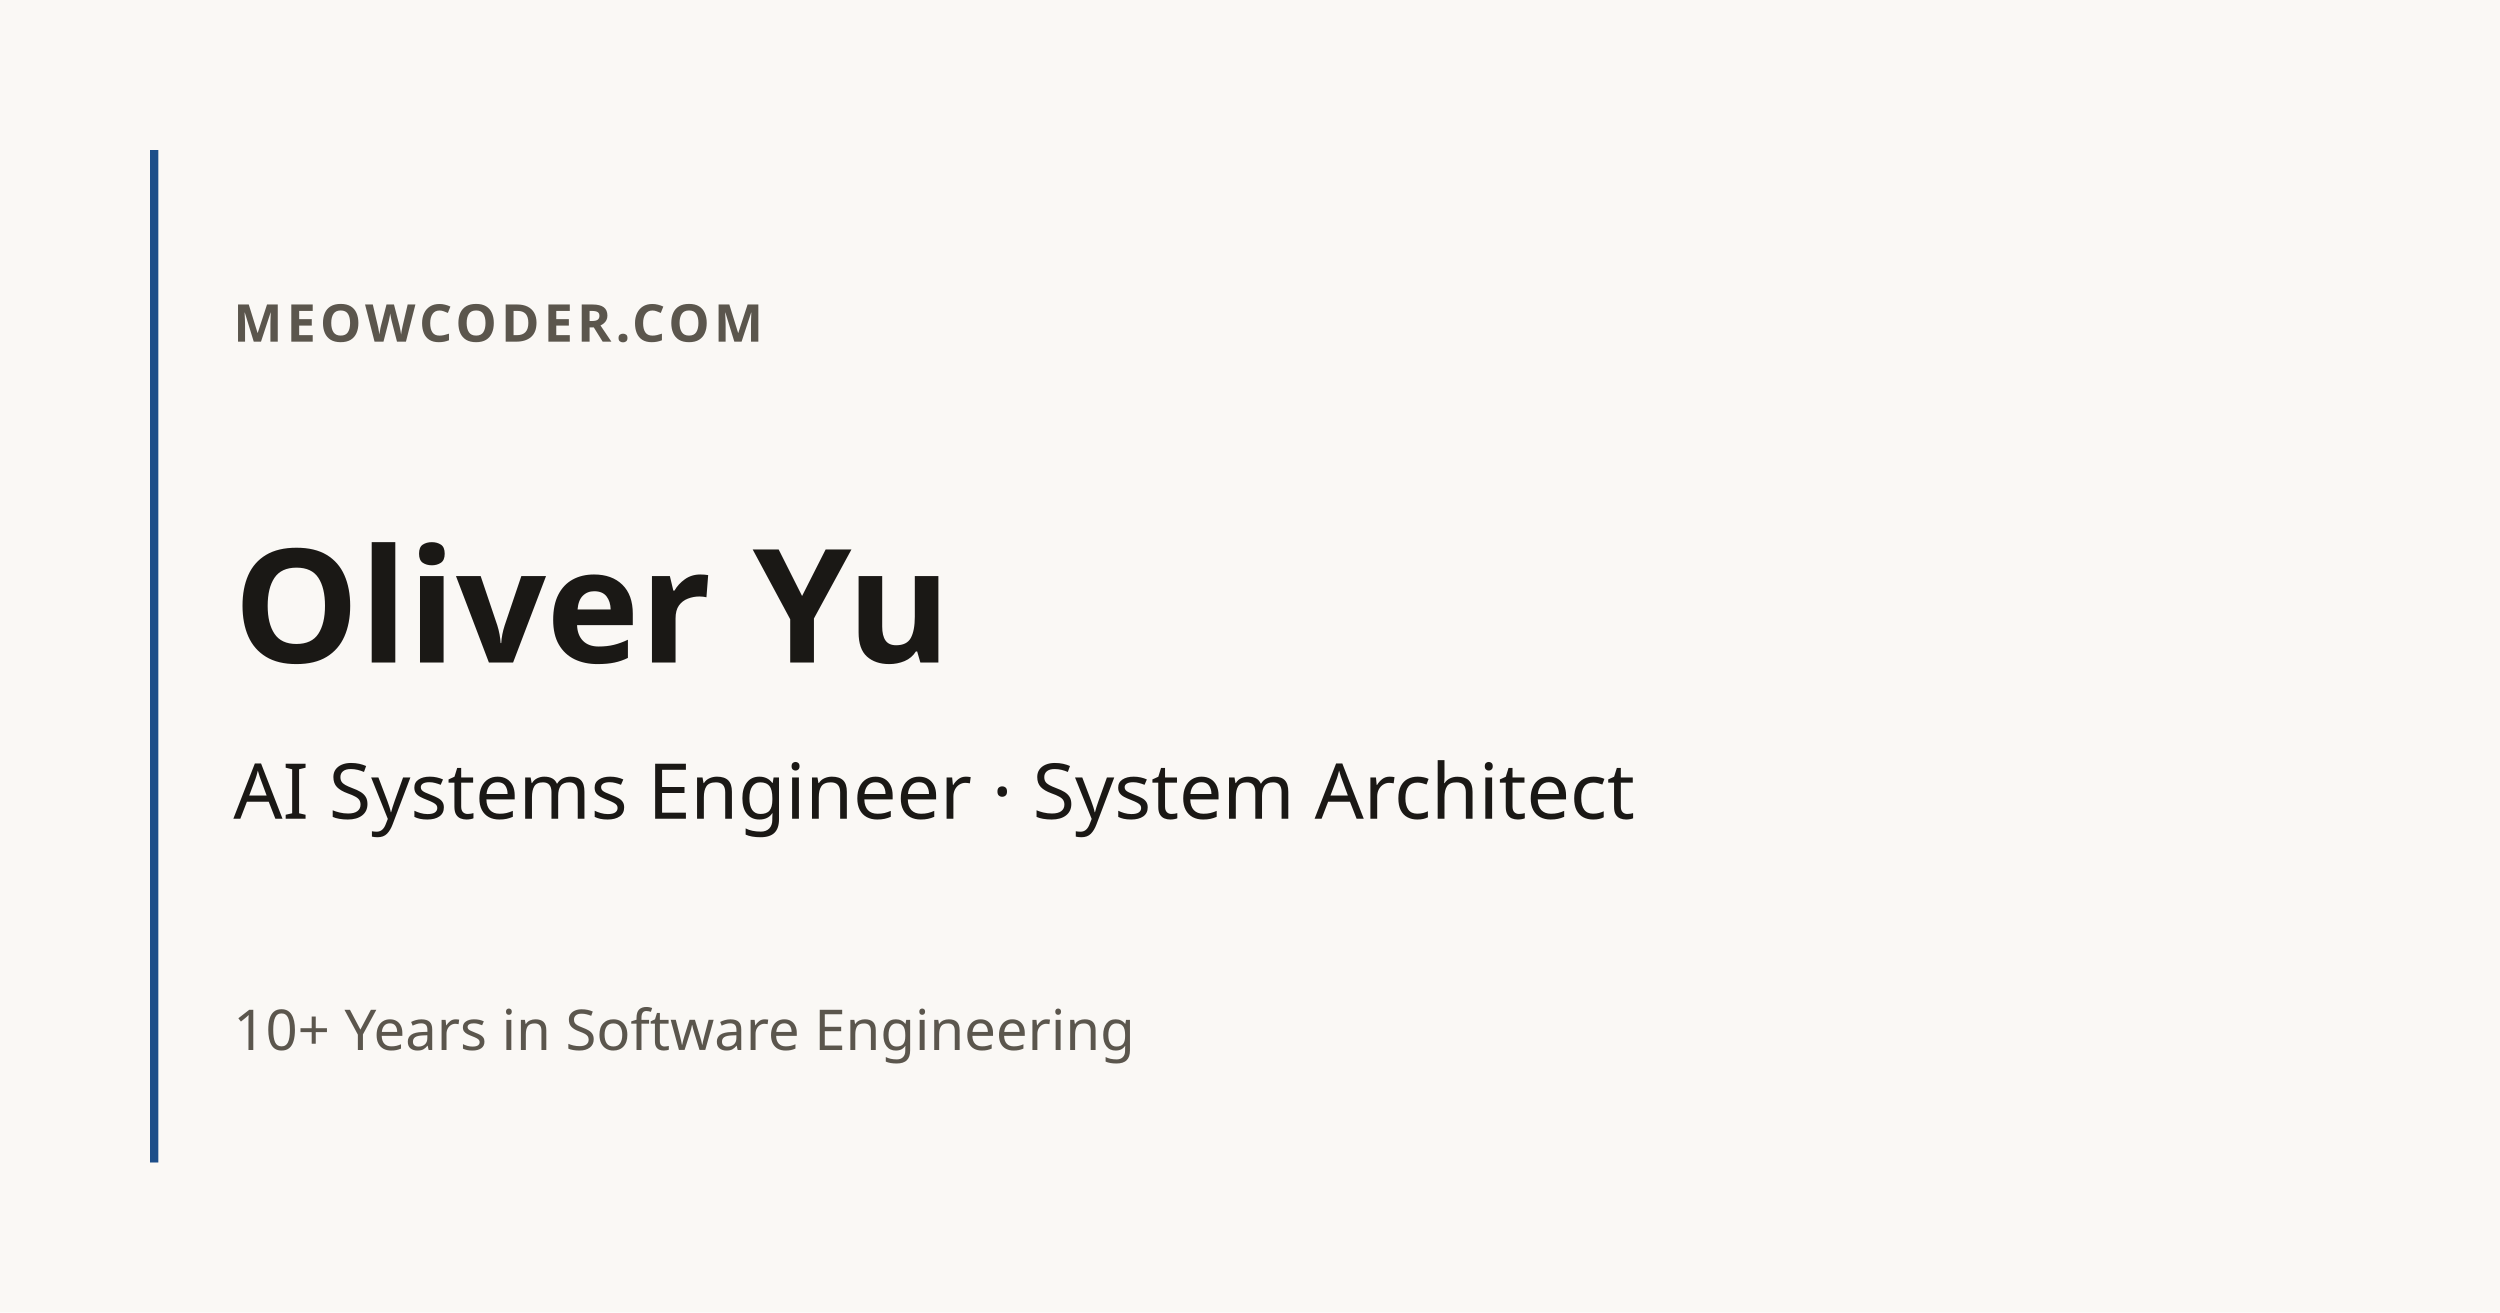
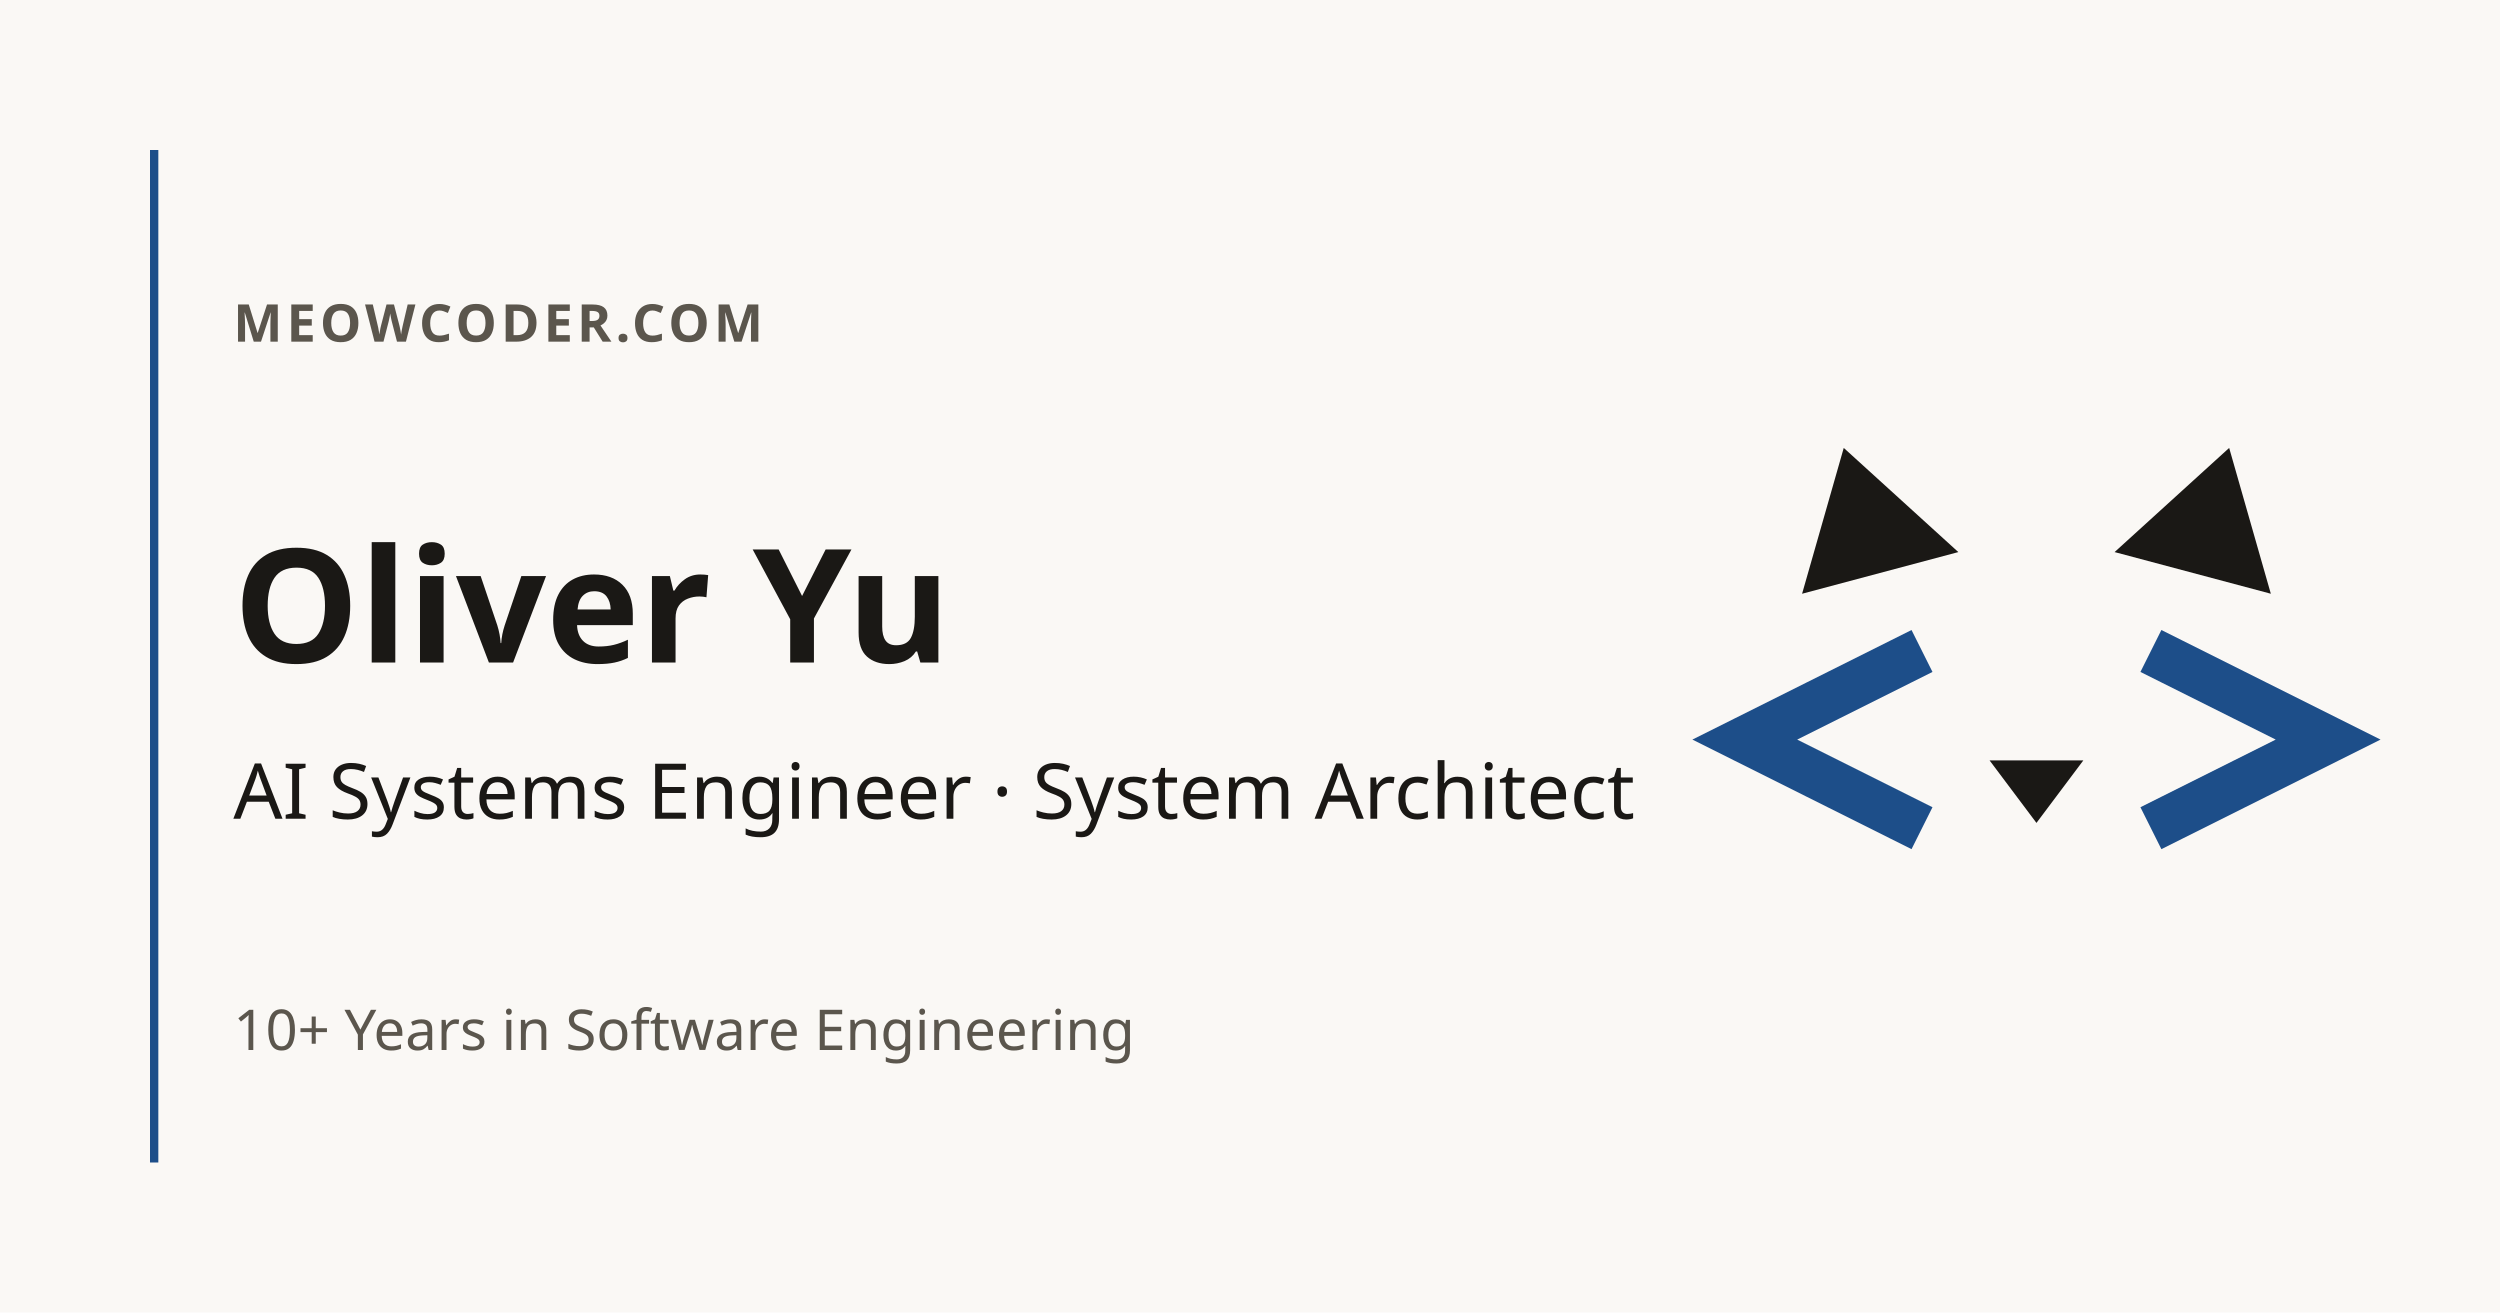
<svg xmlns="http://www.w3.org/2000/svg" width="1200" height="630" viewBox="0 0 1200 630">
  <rect width="1200" height="630" fill="#faf8f5" />
  <rect x="72" y="72" width="4" height="486" fill="#1d4e89" />
  <text x="112" y="164" fill="#5b564d" font-family="system-ui, sans-serif" font-size="25" font-weight="600" letter-spacing="2">MEOWCODER.COM</text>
  <text x="112" y="318" fill="#1a1815" font-family="system-ui, sans-serif" font-size="76" font-weight="700">Oliver Yu</text>
  <text x="112" y="393" fill="#1a1815" font-family="system-ui, sans-serif" font-size="37" font-weight="500">AI Systems Engineer · System Architect</text>
  <text x="112" y="504" fill="#5b564d" font-family="system-ui, sans-serif" font-size="27">10+ Years in Software Engineering</text>
+   <g transform="translate(760 190) scale(2.5)">
+     <g fill="#1a1815">
+       <path d="M42 38 L50 10 L72 30 Z" />
+       <path d="M102 30 L124 10 L132 38 Z" />
+       <path d="M78 70 L96 70 L87 82 Z" />
+     </g>
+     <g fill="none" stroke="#1d4e89" stroke-width="9" stroke-linecap="square" stroke-linejoin="miter">
+       <path d="M61 51 L31 66 L61 81" />
+       <path d="M113 51 L143 66 L113 81" />
+     </g>
+   </g>
</svg>
